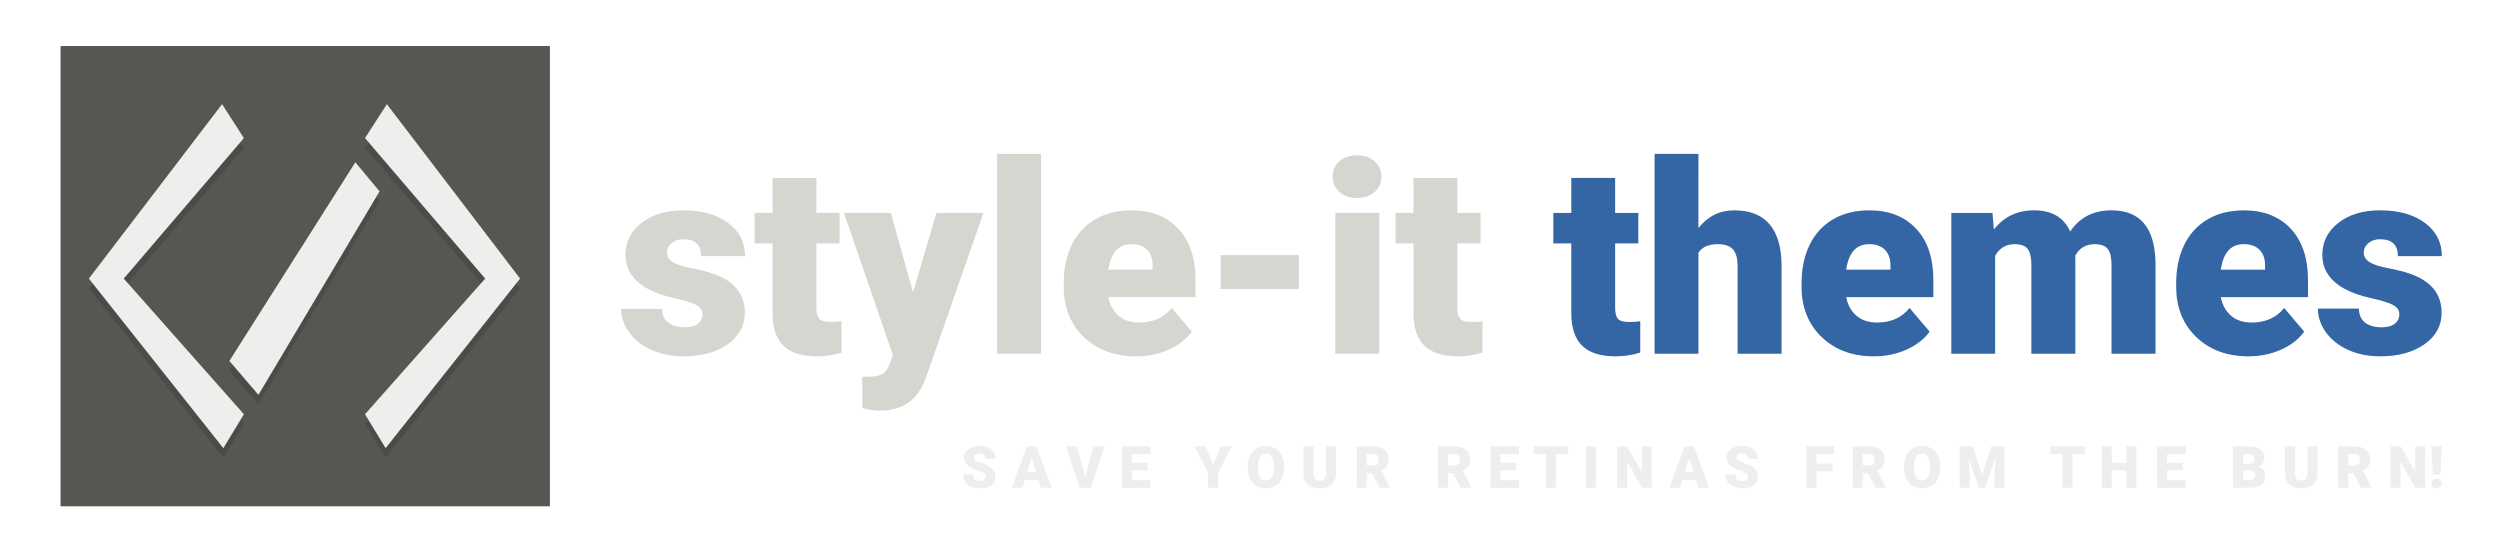
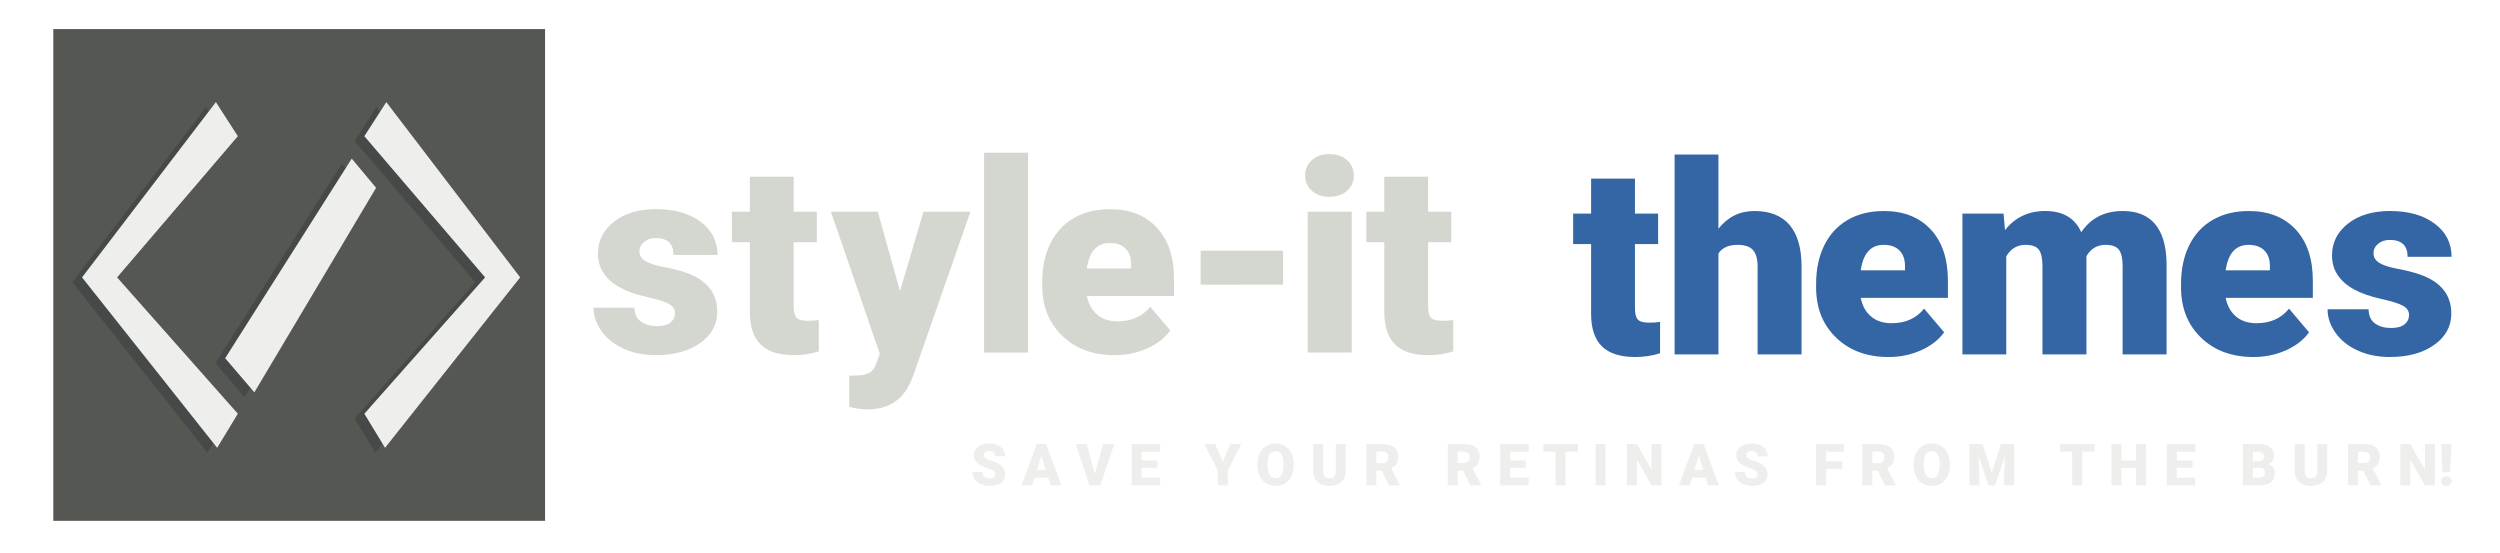
- <svg xmlns="http://www.w3.org/2000/svg" width="516px" height="115px" enable-background="new -3.205 -3.57 516 115" version="1.1" viewBox="-3.205 -3.57 516 115" xml:space="preserve">
-   <path d="m141.8 61.276c0-0.771-0.403-1.39-1.208-1.854-0.809-0.465-2.339-0.947-4.595-1.449s-4.115-1.157-5.586-1.975c-1.468-0.813-2.587-1.803-3.354-2.967-0.771-1.164-1.155-2.498-1.155-4.001 0-2.667 1.101-4.865 3.303-6.593 2.202-1.729 5.084-2.595 8.647-2.595 3.831 0 6.911 0.869 9.238 2.605 2.324 1.737 3.488 4.02 3.488 6.848h-9.077c0-2.327-1.227-3.489-3.679-3.489-0.949 0-1.746 0.265-2.39 0.792-0.646 0.526-0.967 1.188-0.967 1.975 0 0.806 0.394 1.459 1.182 1.96s2.045 0.913 3.771 1.234c1.729 0.32 3.244 0.708 4.554 1.153 4.368 1.504 6.553 4.199 6.553 8.083 0 2.65-1.177 4.81-3.531 6.475-2.354 1.664-5.4 2.497-9.145 2.497-2.489 0-4.709-0.447-6.66-1.345-1.952-0.895-3.474-2.109-4.565-3.649s-1.638-3.092-1.638-4.792h8.459c0.036 1.343 0.483 2.254 1.343 2.872 0.859 0.614 1.96 0.926 3.306 0.926 1.232 0 2.159-0.25 2.777-0.752 0.62-0.499 0.929-1.156 0.929-1.959z" fill="#D3D7CF" />
-   <path d="m165.3 33.156v7.224h4.777v6.284h-4.777v13.293c0 1.092 0.194 1.854 0.591 2.283 0.394 0.43 1.172 0.645 2.336 0.645 0.895 0 1.646-0.054 2.256-0.159v6.473c-1.629 0.519-3.33 0.778-5.104 0.778-3.112 0-5.416-0.733-6.899-2.201-1.486-1.469-2.229-3.697-2.229-6.688v-14.424h-3.706v-6.284h3.706v-7.224h9.049z" fill="#D3D7CF" />
-   <path d="m185.25 56.764l4.834-16.384h9.695l-11.843 33.918-0.51 1.235c-1.686 3.76-4.655 5.64-8.916 5.64-1.185 0-2.429-0.178-3.733-0.533v-6.446h1.182c1.271 0 2.243-0.187 2.914-0.552 0.672-0.367 1.168-1.025 1.491-1.978l0.725-1.935-10.099-29.35h9.668l4.592 16.385z" fill="#D3D7CF" />
-   <path d="m211.68 69.441h-9.077v-41.25h9.077v41.25z" fill="#D3D7CF" />
-   <path d="m231.31 69.977c-4.458 0-8.066-1.328-10.823-3.987-2.757-2.658-4.136-6.118-4.136-10.379v-0.752c0-2.975 0.55-5.598 1.649-7.869 1.103-2.273 2.708-4.033 4.82-5.277s4.619-1.865 7.521-1.865c4.082 0 7.305 1.269 9.668 3.802 2.36 2.533 3.545 6.063 3.545 10.595v3.518h-17.993c0.322 1.631 1.029 2.91 2.122 3.842 1.092 0.932 2.506 1.396 4.243 1.396 2.861 0 5.103-1.002 6.714-3.008l4.136 4.888c-1.128 1.56-2.726 2.797-4.793 3.721-2.068 0.914-4.292 1.375-6.673 1.375zm-1.021-23.152c-2.647 0-4.226 1.755-4.727 5.264h9.131v-0.696c0.036-1.449-0.332-2.573-1.101-3.369-0.769-0.798-1.87-1.199-3.303-1.199z" fill="#D3D7CF" />
-   <path d="m264.88 56.066h-16.14v-6.982h16.14v6.982z" fill="#D3D7CF" />
-   <path d="m271.86 32.889c0-1.289 0.466-2.347 1.396-3.171 0.935-0.82 2.143-1.232 3.629-1.232 1.482 0 2.691 0.412 3.626 1.232 0.93 0.824 1.396 1.882 1.396 3.171 0 1.287-0.467 2.347-1.396 3.169-0.935 0.822-2.144 1.233-3.626 1.233-1.486 0-2.694-0.412-3.629-1.233-0.93-0.822-1.396-1.882-1.396-3.169zm9.616 36.552h-9.078v-29.061h9.078v29.061z" fill="#D3D7CF" />
-   <path d="m297.59 33.156v7.224h4.779v6.284h-4.779v13.293c0 1.092 0.196 1.854 0.593 2.283 0.395 0.429 1.173 0.645 2.337 0.645 0.896 0 1.646-0.054 2.256-0.159v6.473c-1.63 0.519-3.33 0.778-5.104 0.778-3.112 0-5.416-0.733-6.899-2.201-1.486-1.469-2.229-3.697-2.229-6.688v-14.424h-3.706v-6.284h3.706v-7.224h9.046z" fill="#D3D7CF" />
-   <path d="m330.16 33.156v7.224h4.78v6.284h-4.78v13.293c0 1.092 0.196 1.854 0.591 2.283 0.396 0.429 1.172 0.645 2.336 0.645 0.896 0 1.647-0.054 2.256-0.159v6.473c-1.629 0.519-3.33 0.778-5.102 0.778-3.115 0-5.416-0.733-6.902-2.201-1.483-1.469-2.229-3.697-2.229-6.688v-14.424h-3.706v-6.284h3.707v-7.224h9.049z" fill="#3465A4" />
-   <path d="m347.35 43.495c1.934-2.435 4.401-3.652 7.409-3.652 3.205 0 5.622 0.949 7.251 2.85 1.631 1.896 2.465 4.699 2.497 8.405v18.343h-9.073v-18.128c0-1.54-0.313-2.673-0.94-3.397-0.627-0.726-1.692-1.088-3.196-1.088-1.858 0-3.178 0.591-3.945 1.771v20.841h-9.052v-41.25h9.052l-3e-3 15.305z" fill="#3465A4" />
-   <path d="m383.6 69.977c-4.461 0-8.065-1.328-10.823-3.987-2.757-2.658-4.136-6.118-4.136-10.379v-0.752c0-2.975 0.551-5.598 1.649-7.869 1.104-2.273 2.708-4.033 4.82-5.277 2.11-1.244 4.619-1.865 7.52-1.865 4.082 0 7.308 1.269 9.668 3.802 2.363 2.533 3.545 6.063 3.545 10.595v3.518h-17.99c0.319 1.631 1.026 2.91 2.118 3.842 1.096 0.932 2.51 1.396 4.244 1.396 2.864 0 5.104-1.002 6.713-3.008l4.14 4.888c-1.129 1.56-2.729 2.797-4.794 3.721-2.069 0.914-4.293 1.375-6.674 1.375zm-1.021-23.152c-2.649 0-4.226 1.755-4.727 5.264h9.131v-0.696c0.036-1.449-0.331-2.573-1.104-3.369-0.766-0.798-1.869-1.199-3.3-1.199z" fill="#3465A4" />
-   <path d="m408.04 40.38l0.295 3.411c2.062-2.632 4.825-3.948 8.299-3.948 3.67 0 6.149 1.459 7.438 4.377 1.97-2.918 4.813-4.377 8.54-4.377 5.891 0 8.916 3.563 9.077 10.688v18.906h-9.077v-18.34c0-1.485-0.251-2.568-0.752-3.25s-1.414-1.021-2.739-1.021c-1.79 0-3.124 0.797-4.001 2.39l0.026 0.376v19.848h-9.077v-18.288c0-1.521-0.242-2.623-0.728-3.304-0.481-0.682-1.403-1.021-2.767-1.021-1.736 0-3.063 0.797-3.977 2.39v20.225h-9.051v-29.062h8.494z" fill="#3465A4" />
-   <path d="m460.92 69.977c-4.458 0-8.063-1.328-10.823-3.987-2.757-2.658-4.135-6.118-4.135-10.379v-0.752c0-2.975 0.55-5.598 1.651-7.869 1.101-2.273 2.708-4.033 4.817-5.277 2.112-1.244 4.619-1.865 7.521-1.865 4.082 0 7.305 1.269 9.668 3.802s3.545 6.063 3.545 10.595v3.518h-17.993c0.322 1.631 1.029 2.91 2.121 3.842 1.093 0.932 2.507 1.396 4.244 1.396 2.864 0 5.102-1.002 6.713-3.008l4.137 4.888c-1.129 1.56-2.727 2.797-4.794 3.721-2.066 0.914-4.293 1.375-6.672 1.375zm-1.02-23.152c-2.649 0-4.229 1.755-4.729 5.264h9.131v-0.696c0.036-1.449-0.331-2.573-1.102-3.369-0.767-0.798-1.868-1.199-3.3-1.199z" fill="#3465A4" />
-   <path d="m492.02 61.276c0-0.771-0.403-1.39-1.209-1.854-0.809-0.465-2.336-0.947-4.595-1.449-2.256-0.502-4.116-1.157-5.586-1.975-1.469-0.813-2.588-1.803-3.354-2.967-0.771-1.164-1.154-2.498-1.154-4.001 0-2.667 1.102-4.865 3.303-6.593 2.202-1.729 5.085-2.595 8.647-2.595 3.831 0 6.911 0.869 9.238 2.605 2.324 1.737 3.488 4.02 3.488 6.848h-9.075c0-2.327-1.229-3.489-3.681-3.489-0.949 0-1.746 0.265-2.391 0.792-0.646 0.526-0.967 1.188-0.967 1.975 0 0.806 0.394 1.459 1.182 1.96s2.045 0.913 3.773 1.234c1.728 0.32 3.242 0.708 4.552 1.153 4.368 1.504 6.553 4.199 6.553 8.083 0 2.65-1.178 4.81-3.531 6.475-2.354 1.664-5.399 2.497-9.145 2.497-2.488 0-4.709-0.447-6.66-1.345-1.951-0.895-3.474-2.109-4.565-3.649s-1.639-3.16-1.639-4.861h8.46c0.036 1.343 0.483 2.323 1.343 2.941 0.859 0.614 1.961 0.926 3.306 0.926 1.233 0 2.162-0.25 2.777-0.752 0.62-0.499 0.93-1.156 0.93-1.959z" fill="#3465A4" />
-   <rect x="9.295" y="5.93" width="101" height="95" fill="#555753" />
-   <g opacity=".3">
-     <polygon points="44.136 72.93 70.136 31.93 75.136 37.93 50.136 79.93" fill="#2E3436" />
+ <svg xmlns="http://www.w3.org/2000/svg" width="516px" height="114px" enable-background="new -3.205 -3.07 516 114" version="1.1" viewBox="-3.205 -3.07 516 114" xml:space="preserve">
+   <path d="m136.11 61.532c0-0.771-0.403-1.39-1.208-1.854-0.809-0.465-2.339-0.947-4.595-1.449s-4.115-1.157-5.586-1.975c-1.468-0.813-2.587-1.803-3.354-2.967-0.771-1.164-1.155-2.498-1.155-4.001 0-2.667 1.101-4.865 3.303-6.593 2.202-1.729 5.084-2.595 8.647-2.595 3.831 0 6.911 0.869 9.238 2.605 2.324 1.737 3.488 4.02 3.488 6.848h-9.077c0-2.327-1.227-3.489-3.679-3.489-0.949 0-1.746 0.265-2.39 0.792-0.646 0.526-0.967 1.188-0.967 1.975 0 0.806 0.394 1.459 1.182 1.96s2.045 0.913 3.771 1.234c1.729 0.32 3.244 0.708 4.554 1.153 4.368 1.504 6.553 4.199 6.553 8.083 0 2.65-1.177 4.81-3.531 6.475-2.354 1.664-5.4 2.497-9.145 2.497-2.489 0-4.709-0.447-6.66-1.345-1.952-0.895-3.474-2.109-4.565-3.649s-1.638-3.092-1.638-4.792h8.459c0.036 1.343 0.483 2.254 1.343 2.872 0.859 0.614 1.96 0.926 3.306 0.926 1.232 0 2.159-0.25 2.777-0.752 0.619-0.499 0.929-1.155 0.929-1.959z" fill="#D3D7CF" />
+   <path d="m160.61 33.413v7.224h4.777v6.284h-4.777v13.293c0 1.092 0.194 1.854 0.591 2.283 0.394 0.43 1.172 0.645 2.336 0.645 0.895 0 1.646-0.054 2.256-0.159v6.473c-1.629 0.519-3.33 0.778-5.104 0.778-3.112 0-5.416-0.733-6.899-2.201-1.486-1.469-2.229-3.697-2.229-6.688v-14.424h-3.706v-6.284h3.706v-7.224h9.049z" fill="#D3D7CF" />
+   <path d="m182.56 57.021l4.834-16.384h9.695l-11.843 33.918-0.51 1.235c-1.686 3.76-4.655 5.64-8.916 5.64-1.185 0-2.429-0.178-3.733-0.533v-6.447h1.182c1.271 0 2.243-0.187 2.914-0.552 0.672-0.367 1.168-1.025 1.491-1.978l0.725-1.935-10.099-29.35h9.668l4.592 16.386z" fill="#D3D7CF" />
+   <path d="m208.99 69.698h-9.077v-41.25h9.077v41.25z" fill="#D3D7CF" />
+   <path d="m226.87 70.234c-4.458 0-8.066-1.328-10.823-3.987-2.757-2.658-4.136-6.118-4.136-10.379v-0.752c0-2.975 0.55-5.598 1.649-7.869 1.103-2.273 2.708-4.033 4.82-5.277s4.619-1.865 7.521-1.865c4.082 0 7.305 1.269 9.668 3.802 2.36 2.533 3.545 6.063 3.545 10.595v3.518h-17.992c0.322 1.631 1.029 2.91 2.122 3.842 1.092 0.932 2.506 1.396 4.243 1.396 2.861 0 5.103-1.002 6.714-3.008l4.136 4.888c-1.128 1.56-2.726 2.797-4.793 3.721-2.068 0.914-4.293 1.375-6.674 1.375zm-1.02-23.152c-2.647 0-4.226 1.755-4.727 5.264h9.131v-0.696c0.036-1.449-0.332-2.573-1.101-3.369-0.77-0.798-1.87-1.199-3.303-1.199z" fill="#D3D7CF" />
+   <path d="m261.61 55.669l-17 0.018v-7h17v6.982z" fill="#D3D7CF" />
+   <path d="m266.17 33.146c0-1.289 0.466-2.347 1.396-3.171 0.935-0.82 2.143-1.232 3.629-1.232 1.482 0 2.691 0.412 3.626 1.232 0.93 0.824 1.396 1.882 1.396 3.171 0 1.287-0.467 2.347-1.396 3.169-0.935 0.822-2.144 1.233-3.626 1.233-1.486 0-2.694-0.412-3.629-1.233-0.93-0.823-1.396-1.882-1.396-3.169zm9.616 36.552h-9.078v-29.061h9.078v29.061z" fill="#D3D7CF" />
+   <path d="m291.56 33.413v7.224h4.779v6.284h-4.779v13.293c0 1.092 0.196 1.854 0.593 2.283 0.395 0.429 1.173 0.645 2.337 0.645 0.896 0 1.646-0.054 2.256-0.159v6.473c-1.63 0.519-3.33 0.778-5.104 0.778-3.112 0-5.416-0.733-6.899-2.201-1.486-1.469-2.229-3.697-2.229-6.688v-14.424h-3.706v-6.284h3.706v-7.224h9.046z" fill="#D3D7CF" />
+   <path d="m334.25 33.797v7.224h4.78v6.284h-4.78v13.293c0 1.092 0.196 1.854 0.591 2.283 0.396 0.429 1.172 0.645 2.336 0.645 0.896 0 1.647-0.054 2.256-0.159v6.473c-1.629 0.519-3.33 0.778-5.102 0.778-3.115 0-5.416-0.733-6.902-2.201-1.483-1.469-2.229-3.697-2.229-6.688v-14.424h-3.707v-6.284h3.707v-7.224h9.05z" fill="#3465A4" />
+   <path d="m351.48 44.136c1.934-2.435 4.401-3.652 7.409-3.652 3.205 0 5.622 0.949 7.251 2.85 1.631 1.896 2.465 4.699 2.497 8.405v18.343h-9.073v-18.129c0-1.54-0.313-2.673-0.94-3.397-0.627-0.726-1.692-1.088-3.196-1.088-1.858 0-3.178 0.591-3.945 1.771v20.841h-9.052v-41.25h9.052l-3e-3 15.306z" fill="#3465A4" />
+   <path d="m386.6 70.617c-4.461 0-8.065-1.328-10.823-3.987-2.757-2.658-4.136-6.118-4.136-10.379v-0.752c0-2.975 0.551-5.598 1.649-7.869 1.104-2.273 2.708-4.033 4.82-5.277 2.11-1.244 4.619-1.865 7.52-1.865 4.082 0 7.308 1.269 9.668 3.802 2.363 2.533 3.545 6.063 3.545 10.595v3.518h-17.99c0.319 1.631 1.026 2.91 2.118 3.842 1.096 0.932 2.51 1.396 4.244 1.396 2.864 0 5.104-1.002 6.713-3.008l4.14 4.888c-1.129 1.56-2.729 2.797-4.794 3.721-2.069 0.914-4.293 1.375-6.674 1.375zm-1.021-23.151c-2.649 0-4.226 1.755-4.727 5.264h9.131v-0.696c0.036-1.449-0.331-2.573-1.104-3.369-0.766-0.799-1.869-1.199-3.3-1.199z" fill="#3465A4" />
+   <path d="m410.33 41.021l0.295 3.411c2.062-2.632 4.825-3.948 8.299-3.948 3.67 0 6.149 1.459 7.438 4.377 1.97-2.918 4.813-4.377 8.54-4.377 5.891 0 8.916 3.563 9.077 10.688v18.906h-9.077v-18.34c0-1.485-0.251-2.568-0.752-3.25s-1.414-1.021-2.739-1.021c-1.79 0-3.124 0.797-4.001 2.39l0.026 0.376v19.847h-9.077v-18.288c0-1.521-0.242-2.623-0.728-3.304-0.481-0.682-1.403-1.021-2.767-1.021-1.736 0-3.063 0.797-3.977 2.39v20.225h-9.051v-29.061h8.494z" fill="#3465A4" />
+   <path d="m461.92 70.617c-4.458 0-8.063-1.328-10.823-3.987-2.757-2.658-4.135-6.118-4.135-10.379v-0.752c0-2.975 0.55-5.598 1.651-7.869 1.101-2.273 2.708-4.033 4.817-5.277 2.112-1.244 4.619-1.865 7.521-1.865 4.082 0 7.305 1.269 9.668 3.802s3.545 6.063 3.545 10.595v3.518h-17.993c0.322 1.631 1.029 2.91 2.121 3.842 1.093 0.932 2.507 1.396 4.244 1.396 2.864 0 5.102-1.002 6.713-3.008l4.137 4.888c-1.129 1.56-2.727 2.797-4.794 3.721-2.066 0.914-4.293 1.375-6.672 1.375zm-1.02-23.151c-2.649 0-4.229 1.755-4.729 5.264h9.131v-0.696c0.036-1.449-0.331-2.573-1.102-3.369-0.767-0.799-1.868-1.199-3.3-1.199z" fill="#3465A4" />
+   <path d="m494.02 61.916c0-0.771-0.403-1.39-1.209-1.854-0.809-0.465-2.336-0.947-4.595-1.449-2.256-0.502-4.116-1.157-5.586-1.975-1.469-0.813-2.588-1.803-3.354-2.967-0.771-1.164-1.154-2.498-1.154-4.001 0-2.667 1.102-4.865 3.303-6.593 2.202-1.729 5.085-2.595 8.647-2.595 3.831 0 6.911 0.869 9.238 2.605 2.324 1.737 3.488 4.02 3.488 6.848h-9.075c0-2.327-1.229-3.489-3.681-3.489-0.949 0-1.746 0.265-2.391 0.792-0.646 0.526-0.967 1.188-0.967 1.975 0 0.806 0.394 1.459 1.182 1.96s2.045 0.913 3.773 1.234c1.728 0.32 3.242 0.708 4.552 1.153 4.368 1.504 6.553 4.199 6.553 8.083 0 2.65-1.178 4.81-3.531 6.475-2.354 1.664-5.399 2.497-9.145 2.497-2.488 0-4.709-0.447-6.66-1.345-1.951-0.895-3.474-2.109-4.565-3.649s-1.639-3.16-1.639-4.861h8.46c0.036 1.343 0.483 2.323 1.343 2.941 0.859 0.614 1.961 0.926 3.306 0.926 1.233 0 2.162-0.25 2.777-0.752 0.62-0.499 0.93-1.155 0.93-1.959z" fill="#3465A4" />
+   <g fill="#EEEEEC">
+     <path d="m202.2 94.837c0-0.303-0.106-0.535-0.319-0.703s-0.587-0.342-1.122-0.521-0.973-0.354-1.313-0.521c-1.104-0.543-1.656-1.289-1.656-2.238 0-0.473 0.138-0.89 0.413-1.251 0.273-0.361 0.663-0.643 1.169-0.844 0.504-0.201 1.068-0.304 1.697-0.304 0.613 0 1.163 0.109 1.649 0.328 0.486 0.221 0.864 0.53 1.134 0.937 0.271 0.403 0.404 0.866 0.404 1.386h-2.051c0-0.348-0.106-0.617-0.319-0.809s-0.501-0.287-0.864-0.287c-0.367 0-0.657 0.081-0.87 0.243-0.213 0.16-0.317 0.366-0.317 0.616 0 0.221 0.117 0.417 0.352 0.597 0.235 0.178 0.646 0.359 1.236 0.551 0.59 0.188 1.074 0.394 1.453 0.612 0.922 0.529 1.383 1.264 1.383 2.195 0 0.746-0.281 1.332-0.844 1.76-0.563 0.426-1.334 0.639-2.314 0.639-0.689 0-1.315-0.124-1.878-0.372-0.561-0.248-0.981-0.588-1.266-1.021-0.284-0.432-0.427-0.929-0.427-1.489h2.063c0 0.457 0.118 0.794 0.354 1.011s0.62 0.325 1.151 0.325c0.34 0 0.608-0.073 0.806-0.222 0.197-0.146 0.296-0.354 0.296-0.618z" />
+     <path d="m213.15 95.511h-2.816l-0.492 1.594h-2.197l3.129-8.531h1.936l3.15 8.531h-2.209l-0.501-1.594zm-2.326-1.588h1.834l-0.92-2.959-0.914 2.959z" />
+     <path d="m222.78 94.782l1.699-6.211h2.297l-2.871 8.531h-2.25l-2.848-8.531h2.279l1.694 6.211z" />
+     <path d="m235.67 93.482h-3.234v2.039h3.82v1.582h-5.877v-8.531h5.889v1.588h-3.832v1.801h3.234v1.521z" />
+     <path d="m249.18 92.275l1.57-3.703h2.221l-2.748 5.467v3.064h-2.086v-3.064l-2.742-5.467h2.209l1.576 3.703z" />
+     <path d="m263.81 93.015c0 0.832-0.154 1.568-0.463 2.209s-0.747 1.134-1.315 1.479c-0.566 0.347-1.216 0.521-1.94 0.521-0.728 0-1.371-0.167-1.936-0.501-0.563-0.334-1.001-0.813-1.313-1.435-0.314-0.619-0.479-1.334-0.495-2.139v-0.479c0-0.837 0.153-1.573 0.46-2.213s0.746-1.133 1.318-1.479c0.57-0.347 1.224-0.521 1.954-0.521 0.723 0 1.365 0.173 1.934 0.517s1.007 0.833 1.321 1.468c0.313 0.635 0.474 1.362 0.478 2.184l-3e-3 0.389zm-2.092-0.359c0-0.848-0.142-1.491-0.425-1.931s-0.688-0.659-1.216-0.659c-1.031 0-1.576 0.773-1.637 2.32l-6e-3 0.627c0 0.836 0.141 1.479 0.416 1.928 0.277 0.449 0.689 0.674 1.236 0.674 0.52 0 0.92-0.221 1.201-0.662 0.279-0.439 0.424-1.074 0.428-1.902l3e-3 -0.395z" />
+     <path d="m274.55 88.572v5.584c0 0.633-0.135 1.183-0.404 1.646s-0.656 0.813-1.16 1.058-1.1 0.363-1.787 0.363c-1.037 0-1.855-0.271-2.453-0.811-0.6-0.539-0.902-1.275-0.914-2.215v-5.625h2.066v5.666c0.023 0.936 0.457 1.4 1.301 1.4 0.428 0 0.748-0.117 0.969-0.354 0.219-0.233 0.328-0.613 0.328-1.143v-5.571l2.054 2e-3z" />
+     <path d="m281.99 94.087h-1.111v3.018h-2.059v-8.531h3.357c1.012 0 1.803 0.227 2.373 0.673 0.57 0.449 0.854 1.083 0.854 1.902 0 0.594-0.118 1.085-0.358 1.478-0.24 0.39-0.616 0.704-1.128 0.946l1.779 3.444v0.088h-2.201l-1.506-3.018zm-1.113-1.582h1.301c0.391 0 0.685-0.104 0.882-0.311 0.197-0.205 0.296-0.492 0.296-0.858 0-0.368-0.1-0.657-0.299-0.866-0.199-0.21-0.492-0.314-0.879-0.314h-1.301v2.349z" />
+     <path d="m298.78 94.087h-1.111v3.018h-2.059v-8.531h3.357c1.012 0 1.803 0.227 2.373 0.673 0.57 0.449 0.854 1.083 0.854 1.902 0 0.594-0.12 1.085-0.358 1.478-0.24 0.39-0.616 0.704-1.128 0.946l1.779 3.444v0.088h-2.201l-1.506-3.018zm-1.113-1.582h1.301c0.391 0 0.685-0.104 0.882-0.311 0.197-0.205 0.296-0.492 0.296-0.858 0-0.368-0.1-0.657-0.299-0.866-0.199-0.21-0.492-0.314-0.879-0.314h-1.301v2.349z" />
+     <path d="m311.72 93.482h-3.234v2.039h3.82v1.582h-5.877v-8.531h5.889v1.588h-3.832v1.801h3.234v1.521z" />
+     <path d="m322.48 90.159h-2.561v6.943h-2.059v-6.943h-2.514v-1.588h7.131l3e-3 1.588z" />
+     <path d="m328.18 97.103h-2.051v-8.531h2.051v8.531z" />
+     <path d="m339.72 97.103h-2.045l-3.023-5.308v5.309h-2.057v-8.531h2.057l3.02 5.311v-5.311h2.051l-3e-3 8.53z" />
+     <path d="m348.85 95.511h-2.818l-0.492 1.594h-2.195l3.129-8.531h1.934l3.152 8.531h-2.209l-0.501-1.594zm-2.326-1.588h1.834l-0.92-2.959-0.914 2.959z" />
+     <path d="m359.57 94.837c0-0.303-0.104-0.535-0.319-0.703-0.213-0.168-0.587-0.342-1.12-0.521-0.535-0.179-0.975-0.354-1.313-0.521-1.104-0.543-1.658-1.289-1.658-2.238 0-0.473 0.14-0.89 0.413-1.251 0.275-0.361 0.665-0.643 1.169-0.844s1.07-0.304 1.699-0.304c0.613 0 1.163 0.109 1.649 0.328 0.484 0.221 0.862 0.53 1.134 0.937 0.27 0.403 0.403 0.866 0.403 1.386h-2.052c0-0.348-0.104-0.617-0.317-0.809-0.214-0.192-0.501-0.287-0.864-0.287-0.367 0-0.657 0.081-0.87 0.243-0.213 0.16-0.319 0.366-0.319 0.616 0 0.221 0.117 0.417 0.354 0.597 0.233 0.178 0.646 0.359 1.234 0.551 0.592 0.188 1.074 0.394 1.453 0.612 0.922 0.529 1.384 1.264 1.384 2.195 0 0.746-0.28 1.332-0.845 1.76-0.563 0.426-1.334 0.639-2.313 0.639-0.691 0-1.317-0.124-1.878-0.372-0.563-0.248-0.982-0.588-1.268-1.021-0.283-0.432-0.425-0.929-0.425-1.489h2.063c0 0.457 0.116 0.794 0.354 1.011s0.62 0.325 1.151 0.325c0.34 0 0.606-0.073 0.806-0.222 0.197-0.146 0.295-0.354 0.295-0.618z" />
+     <path d="m377.02 93.704h-3.316v3.398h-2.057v-8.531h5.707v1.588h-3.65v1.963h3.316v1.582z" />
+     <path d="m384.36 94.087h-1.111v3.018h-2.059v-8.531h3.357c1.012 0 1.803 0.227 2.373 0.673 0.568 0.449 0.854 1.083 0.854 1.902 0 0.594-0.12 1.085-0.358 1.478-0.24 0.39-0.616 0.704-1.128 0.946l1.779 3.444v0.088h-2.203l-1.504-3.018zm-1.111-1.582h1.301c0.391 0 0.685-0.104 0.882-0.311 0.197-0.205 0.296-0.492 0.296-0.858 0-0.368-0.1-0.657-0.299-0.866-0.199-0.21-0.492-0.314-0.879-0.314h-1.301v2.349z" />
+     <path d="m399.24 93.015c0 0.832-0.152 1.568-0.463 2.209-0.309 0.641-0.747 1.134-1.313 1.479-0.568 0.347-1.218 0.521-1.942 0.521s-1.371-0.167-1.934-0.501-1.001-0.813-1.315-1.435c-0.314-0.619-0.479-1.334-0.495-2.139v-0.479c0-0.837 0.153-1.573 0.46-2.213 0.308-0.64 0.746-1.133 1.318-1.479 0.571-0.347 1.224-0.521 1.954-0.521 0.723 0 1.365 0.173 1.934 0.517s1.007 0.833 1.321 1.468c0.313 0.635 0.474 1.362 0.478 2.184l-3e-3 0.389zm-2.092-0.359c0-0.848-0.142-1.491-0.425-1.931s-0.688-0.659-1.216-0.659c-1.031 0-1.576 0.773-1.637 2.32l-6e-3 0.627c0 0.836 0.141 1.479 0.416 1.928 0.277 0.449 0.689 0.674 1.236 0.674 0.52 0 0.92-0.221 1.201-0.662 0.279-0.439 0.424-1.074 0.428-1.902l3e-3 -0.395z" />
+     <path d="m405.99 88.572l1.904 5.938 1.896-5.938h2.707v8.531h-2.063v-1.992l0.199-4.078-2.063 6.07h-1.357l-2.068-6.076 0.199 4.084v1.992h-2.059v-8.531h2.705z" />
+     <path d="m429.12 90.159h-2.561v6.943h-2.059v-6.943h-2.514v-1.588h7.131l3e-3 1.588z" />
+     <path d="m439.74 97.103h-2.045v-3.563h-3.027v3.563h-2.059v-8.531h2.059v3.389h3.027v-3.389h2.045v8.531z" />
+     <path d="m449.32 93.482h-3.232v2.039h3.818v1.582h-5.877v-8.531h5.891v1.588h-3.832v1.801h3.232v1.521z" />
+     <path d="m459.72 97.103v-8.531h3.063c1.1 0 1.935 0.201 2.505 0.604 0.572 0.401 0.858 0.984 0.858 1.752 0 0.439-0.102 0.816-0.305 1.131-0.203 0.313-0.502 0.543-0.896 0.691 0.445 0.115 0.787 0.336 1.025 0.654 0.236 0.32 0.355 0.711 0.355 1.172 0 0.836-0.265 1.466-0.794 1.886-0.527 0.42-1.313 0.634-2.353 0.642l-3.458-1e-3zm2.057-4.973h1.072c0.449-4e-3 0.77-0.086 0.961-0.247 0.191-0.16 0.287-0.397 0.287-0.711 0-0.36-0.104-0.62-0.313-0.778-0.207-0.159-0.541-0.238-1.002-0.238h-1.008l3e-3 1.974zm0 1.346v2.045h1.348c0.371 0 0.656-0.085 0.855-0.255s0.299-0.409 0.299-0.718c0-0.711-0.354-1.068-1.061-1.072h-1.441z" />
+     <path d="m477.14 88.572v5.584c0 0.633-0.135 1.183-0.404 1.646s-0.656 0.813-1.16 1.058-1.1 0.363-1.787 0.363c-1.039 0-1.855-0.271-2.455-0.811-0.598-0.539-0.9-1.275-0.912-2.215v-5.625h2.066v5.666c0.023 0.936 0.457 1.4 1.301 1.4 0.428 0 0.748-0.117 0.969-0.354 0.219-0.233 0.326-0.613 0.326-1.143v-5.571l2.056 2e-3z" />
+     <path d="m484.58 94.087h-1.111v3.018h-2.059v-8.531h3.357c1.012 0 1.803 0.227 2.373 0.673 0.568 0.449 0.854 1.083 0.854 1.902 0 0.594-0.12 1.085-0.358 1.478-0.24 0.39-0.616 0.704-1.128 0.946l1.779 3.444v0.088h-2.202l-1.505-3.018zm-1.111-1.582h1.301c0.391 0 0.685-0.104 0.882-0.311 0.197-0.205 0.296-0.492 0.296-0.858 0-0.368-0.1-0.657-0.299-0.866-0.199-0.21-0.492-0.314-0.879-0.314h-1.301v2.349z" />
+     <path d="m499.35 97.103h-2.045l-3.023-5.309v5.309h-2.057v-8.531h2.057l3.02 5.311v-5.311h2.051l-3e-3 8.531z" />
+     <path d="m500.61 96.22c0-0.289 0.104-0.526 0.313-0.712 0.209-0.188 0.47-0.278 0.78-0.278 0.313 0 0.573 0.093 0.782 0.278s0.313 0.423 0.313 0.712-0.104 0.524-0.313 0.712c-0.209 0.186-0.47 0.278-0.782 0.278s-0.571-0.095-0.78-0.278c-0.209-0.187-0.313-0.423-0.313-0.712zm1.91-1.818h-1.6l-0.254-5.83h2.104l-0.25 5.83z" />
  </g>
-   <polygon points="44.136 70.93 70.136 29.93 75.136 35.93 50.136 77.93" fill="#EEEEEC" />
-   <g opacity=".3">
-     <polygon points="47.136 26.93 22.339 55.93 47.136 83.93 42.891 90.93 15.136 55.93 42.629 19.93" fill="#2E3436" />
+   <rect x="7.795" y="2.93" width="101.5" height="101.5" fill="#555753" />
+   <g fill="#2E3436" opacity=".4">
+     <polygon points="41.256 71.875 67.385 30.672 72.409 36.701 47.285 78.909" />
+     <polygon points="43.874 26.043 18.954 55.188 43.874 83.326 39.608 90.361 11.716 55.188 39.345 19.009" />
+     <polygon points="74.518 19.009 102.15 55.188 74.256 90.361 69.99 83.326 94.908 55.188 69.99 26.043" />
  </g>
-   <polygon points="47.136 24.93 22.339 53.93 47.136 81.93 42.891 88.93 15.136 53.93 42.629 17.93" fill="#EEEEEC" />
-   <g opacity=".3">
-     <polygon points="76.644 19.93 104.14 55.93 76.381 90.93 72.136 83.93 96.933 55.93 72.136 26.93" fill="#2E3436" />
-   </g>
-   <polygon points="76.644 17.93 104.14 53.93 76.381 88.93 72.136 81.93 96.933 53.93 72.136 24.93" fill="#EEEEEC" />
  <g fill="#EEEEEC">
-     <path d="m200.2 94.837c0-0.303-0.106-0.535-0.319-0.703s-0.587-0.342-1.122-0.521-0.973-0.354-1.313-0.521c-1.104-0.543-1.656-1.289-1.656-2.238 0-0.473 0.138-0.89 0.413-1.251 0.273-0.361 0.663-0.643 1.169-0.844 0.504-0.201 1.068-0.304 1.697-0.304 0.613 0 1.163 0.109 1.649 0.328 0.486 0.221 0.864 0.53 1.134 0.937 0.271 0.403 0.404 0.866 0.404 1.386h-2.051c0-0.348-0.106-0.617-0.319-0.809s-0.501-0.287-0.864-0.287c-0.367 0-0.657 0.081-0.87 0.243-0.213 0.16-0.317 0.366-0.317 0.616 0 0.221 0.117 0.417 0.352 0.597 0.235 0.178 0.646 0.359 1.236 0.551 0.59 0.188 1.074 0.394 1.453 0.612 0.922 0.529 1.383 1.264 1.383 2.195 0 0.746-0.281 1.332-0.844 1.76-0.563 0.426-1.334 0.639-2.314 0.639-0.689 0-1.315-0.124-1.878-0.372-0.561-0.248-0.981-0.588-1.266-1.021-0.284-0.432-0.427-0.929-0.427-1.489h2.063c0 0.457 0.118 0.794 0.354 1.011s0.62 0.325 1.151 0.325c0.34 0 0.608-0.073 0.806-0.222 0.197-0.146 0.296-0.354 0.296-0.618z" />
-     <path d="m211.15 95.511h-2.816l-0.492 1.594h-2.197l3.129-8.531h1.936l3.15 8.531h-2.209l-0.501-1.594zm-2.326-1.588h1.834l-0.92-2.959-0.914 2.959z" />
-     <path d="m220.78 94.782l1.699-6.211h2.297l-2.871 8.531h-2.25l-2.848-8.531h2.279l1.694 6.211z" />
-     <path d="m233.67 93.482h-3.234v2.039h3.82v1.582h-5.877v-8.531h5.889v1.588h-3.832v1.801h3.234v1.521z" />
-     <path d="m247.18 92.275l1.57-3.703h2.221l-2.748 5.467v3.064h-2.086v-3.064l-2.742-5.467h2.209l1.576 3.703z" />
-     <path d="m261.81 93.015c0 0.832-0.154 1.568-0.463 2.209s-0.747 1.134-1.315 1.479c-0.566 0.347-1.216 0.521-1.94 0.521-0.728 0-1.371-0.167-1.936-0.501-0.563-0.334-1.001-0.813-1.313-1.435-0.314-0.619-0.479-1.334-0.495-2.139v-0.479c0-0.837 0.153-1.573 0.46-2.213s0.746-1.133 1.318-1.479c0.57-0.347 1.224-0.521 1.954-0.521 0.723 0 1.365 0.173 1.934 0.517s1.007 0.833 1.321 1.468c0.313 0.635 0.474 1.362 0.478 2.184l-3e-3 0.389zm-2.092-0.359c0-0.848-0.142-1.491-0.425-1.931s-0.688-0.659-1.216-0.659c-1.031 0-1.576 0.773-1.637 2.32l-6e-3 0.627c0 0.836 0.141 1.479 0.416 1.928 0.277 0.449 0.689 0.674 1.236 0.674 0.52 0 0.92-0.221 1.201-0.662 0.279-0.439 0.424-1.074 0.428-1.902l3e-3 -0.395z" />
-     <path d="m272.55 88.572v5.584c0 0.633-0.135 1.183-0.404 1.646s-0.656 0.813-1.16 1.058-1.1 0.363-1.787 0.363c-1.037 0-1.855-0.271-2.453-0.811-0.6-0.539-0.902-1.275-0.914-2.215v-5.625h2.066v5.666c0.023 0.936 0.457 1.4 1.301 1.4 0.428 0 0.748-0.117 0.969-0.354 0.219-0.233 0.328-0.613 0.328-1.143v-5.571l2.054 2e-3z" />
-     <path d="m279.99 94.087h-1.111v3.018h-2.059v-8.531h3.357c1.012 0 1.803 0.227 2.373 0.673 0.57 0.449 0.854 1.083 0.854 1.902 0 0.594-0.118 1.085-0.358 1.478-0.24 0.39-0.616 0.704-1.128 0.946l1.779 3.444v0.088h-2.201l-1.506-3.018zm-1.113-1.582h1.301c0.391 0 0.685-0.104 0.882-0.311 0.197-0.205 0.296-0.492 0.296-0.858 0-0.368-0.1-0.657-0.299-0.866-0.199-0.21-0.492-0.314-0.879-0.314h-1.301v2.349z" />
-     <path d="m296.78 94.087h-1.111v3.018h-2.059v-8.531h3.357c1.012 0 1.803 0.227 2.373 0.673 0.57 0.449 0.854 1.083 0.854 1.902 0 0.594-0.12 1.085-0.358 1.478-0.24 0.39-0.616 0.704-1.128 0.946l1.779 3.444v0.088h-2.201l-1.506-3.018zm-1.113-1.582h1.301c0.391 0 0.685-0.104 0.882-0.311 0.197-0.205 0.296-0.492 0.296-0.858 0-0.368-0.1-0.657-0.299-0.866-0.199-0.21-0.492-0.314-0.879-0.314h-1.301v2.349z" />
-     <path d="m309.72 93.482h-3.234v2.039h3.82v1.582h-5.877v-8.531h5.889v1.588h-3.832v1.801h3.234v1.521z" />
-     <path d="m320.48 90.159h-2.561v6.943h-2.059v-6.943h-2.514v-1.588h7.131l3e-3 1.588z" />
-     <path d="m326.18 97.103h-2.051v-8.531h2.051v8.531z" />
-     <path d="m337.72 97.103h-2.045l-3.023-5.308v5.309h-2.057v-8.531h2.057l3.02 5.311v-5.311h2.051l-3e-3 8.53z" />
-     <path d="m346.85 95.511h-2.818l-0.492 1.594h-2.195l3.129-8.531h1.934l3.152 8.531h-2.209l-0.501-1.594zm-2.326-1.588h1.834l-0.92-2.959-0.914 2.959z" />
-     <path d="m357.57 94.837c0-0.303-0.104-0.535-0.319-0.703-0.213-0.168-0.587-0.342-1.12-0.521-0.535-0.179-0.975-0.354-1.313-0.521-1.104-0.543-1.658-1.289-1.658-2.238 0-0.473 0.14-0.89 0.413-1.251 0.275-0.361 0.665-0.643 1.169-0.844s1.07-0.304 1.699-0.304c0.613 0 1.163 0.109 1.649 0.328 0.484 0.221 0.862 0.53 1.134 0.937 0.27 0.403 0.403 0.866 0.403 1.386h-2.052c0-0.348-0.104-0.617-0.317-0.809-0.214-0.192-0.501-0.287-0.864-0.287-0.367 0-0.657 0.081-0.87 0.243-0.213 0.16-0.319 0.366-0.319 0.616 0 0.221 0.117 0.417 0.354 0.597 0.233 0.178 0.646 0.359 1.234 0.551 0.592 0.188 1.074 0.394 1.453 0.612 0.922 0.529 1.384 1.264 1.384 2.195 0 0.746-0.28 1.332-0.845 1.76-0.563 0.426-1.334 0.639-2.313 0.639-0.691 0-1.317-0.124-1.878-0.372-0.563-0.248-0.982-0.588-1.268-1.021-0.283-0.432-0.425-0.929-0.425-1.489h2.063c0 0.457 0.116 0.794 0.354 1.011s0.62 0.325 1.151 0.325c0.34 0 0.606-0.073 0.806-0.222 0.197-0.146 0.295-0.354 0.295-0.618z" />
-     <path d="m375.02 93.704h-3.316v3.398h-2.057v-8.531h5.707v1.588h-3.65v1.963h3.316v1.582z" />
-     <path d="m382.36 94.087h-1.111v3.018h-2.059v-8.531h3.357c1.012 0 1.803 0.227 2.373 0.673 0.568 0.449 0.854 1.083 0.854 1.902 0 0.594-0.12 1.085-0.358 1.478-0.24 0.39-0.616 0.704-1.128 0.946l1.779 3.444v0.088h-2.203l-1.504-3.018zm-1.111-1.582h1.301c0.391 0 0.685-0.104 0.882-0.311 0.197-0.205 0.296-0.492 0.296-0.858 0-0.368-0.1-0.657-0.299-0.866-0.199-0.21-0.492-0.314-0.879-0.314h-1.301v2.349z" />
-     <path d="m397.24 93.015c0 0.832-0.152 1.568-0.463 2.209-0.309 0.641-0.747 1.134-1.313 1.479-0.568 0.347-1.218 0.521-1.942 0.521s-1.371-0.167-1.934-0.501-1.001-0.813-1.315-1.435c-0.314-0.619-0.479-1.334-0.495-2.139v-0.479c0-0.837 0.153-1.573 0.46-2.213 0.308-0.64 0.746-1.133 1.318-1.479 0.571-0.347 1.224-0.521 1.954-0.521 0.723 0 1.365 0.173 1.934 0.517s1.007 0.833 1.321 1.468c0.313 0.635 0.474 1.362 0.478 2.184l-3e-3 0.389zm-2.092-0.359c0-0.848-0.142-1.491-0.425-1.931s-0.688-0.659-1.216-0.659c-1.031 0-1.576 0.773-1.637 2.32l-6e-3 0.627c0 0.836 0.141 1.479 0.416 1.928 0.277 0.449 0.689 0.674 1.236 0.674 0.52 0 0.92-0.221 1.201-0.662 0.279-0.439 0.424-1.074 0.428-1.902l3e-3 -0.395z" />
-     <path d="m403.99 88.572l1.904 5.938 1.896-5.938h2.707v8.531h-2.063v-1.992l0.199-4.078-2.063 6.07h-1.357l-2.068-6.076 0.199 4.084v1.992h-2.059v-8.531h2.705z" />
-     <path d="m427.12 90.159h-2.561v6.943h-2.059v-6.943h-2.514v-1.588h7.131l3e-3 1.588z" />
-     <path d="m437.74 97.103h-2.045v-3.563h-3.027v3.563h-2.059v-8.531h2.059v3.389h3.027v-3.389h2.045v8.531z" />
-     <path d="m447.32 93.482h-3.232v2.039h3.818v1.582h-5.877v-8.531h5.891v1.588h-3.832v1.801h3.232v1.521z" />
-     <path d="m457.72 97.103v-8.531h3.063c1.1 0 1.935 0.201 2.505 0.604 0.572 0.401 0.858 0.984 0.858 1.752 0 0.439-0.102 0.816-0.305 1.131-0.203 0.313-0.502 0.543-0.896 0.691 0.445 0.115 0.787 0.336 1.025 0.654 0.236 0.32 0.355 0.711 0.355 1.172 0 0.836-0.265 1.466-0.794 1.886-0.527 0.42-1.313 0.634-2.353 0.642l-3.458-1e-3zm2.057-4.973h1.072c0.449-4e-3 0.77-0.086 0.961-0.247 0.191-0.16 0.287-0.397 0.287-0.711 0-0.36-0.104-0.62-0.313-0.778-0.207-0.159-0.541-0.238-1.002-0.238h-1.008l3e-3 1.974zm0 1.346v2.045h1.348c0.371 0 0.656-0.085 0.855-0.255s0.299-0.409 0.299-0.718c0-0.711-0.354-1.068-1.061-1.072h-1.441z" />
-     <path d="m475.14 88.572v5.584c0 0.633-0.135 1.183-0.404 1.646s-0.656 0.813-1.16 1.058-1.1 0.363-1.787 0.363c-1.039 0-1.855-0.271-2.455-0.811-0.598-0.539-0.9-1.275-0.912-2.215v-5.625h2.066v5.666c0.023 0.936 0.457 1.4 1.301 1.4 0.428 0 0.748-0.117 0.969-0.354 0.219-0.233 0.326-0.613 0.326-1.143v-5.571l2.056 2e-3z" />
-     <path d="m482.58 94.087h-1.111v3.018h-2.059v-8.531h3.357c1.012 0 1.803 0.227 2.373 0.673 0.568 0.449 0.854 1.083 0.854 1.902 0 0.594-0.12 1.085-0.358 1.478-0.24 0.39-0.616 0.704-1.128 0.946l1.779 3.444v0.088h-2.202l-1.505-3.018zm-1.111-1.582h1.301c0.391 0 0.685-0.104 0.882-0.311 0.197-0.205 0.296-0.492 0.296-0.858 0-0.368-0.1-0.657-0.299-0.866-0.199-0.21-0.492-0.314-0.879-0.314h-1.301v2.349z" />
-     <path d="m497.35 97.103h-2.045l-3.023-5.309v5.309h-2.057v-8.531h2.057l3.02 5.311v-5.311h2.051l-3e-3 8.531z" />
-     <path d="m498.61 96.22c0-0.289 0.104-0.526 0.313-0.712 0.209-0.188 0.47-0.278 0.78-0.278 0.313 0 0.573 0.093 0.782 0.278s0.313 0.423 0.313 0.712-0.104 0.524-0.313 0.712c-0.209 0.186-0.47 0.278-0.782 0.278s-0.571-0.095-0.78-0.278c-0.209-0.187-0.313-0.423-0.313-0.712zm1.91-1.818h-1.6l-0.254-5.83h2.104l-0.25 5.83z" />
+     <polygon points="43.266 70.869 69.395 29.667 74.419 35.697 49.295 77.905" />
+     <polygon points="45.885 25.038 20.965 54.183 45.885 82.322 41.617 89.356 13.726 54.183 41.356 18.004" />
+     <polygon points="76.528 18.004 104.16 54.183 76.266 89.356 71.999 82.322 96.918 54.183 71.999 25.038" />
  </g>
</svg>
